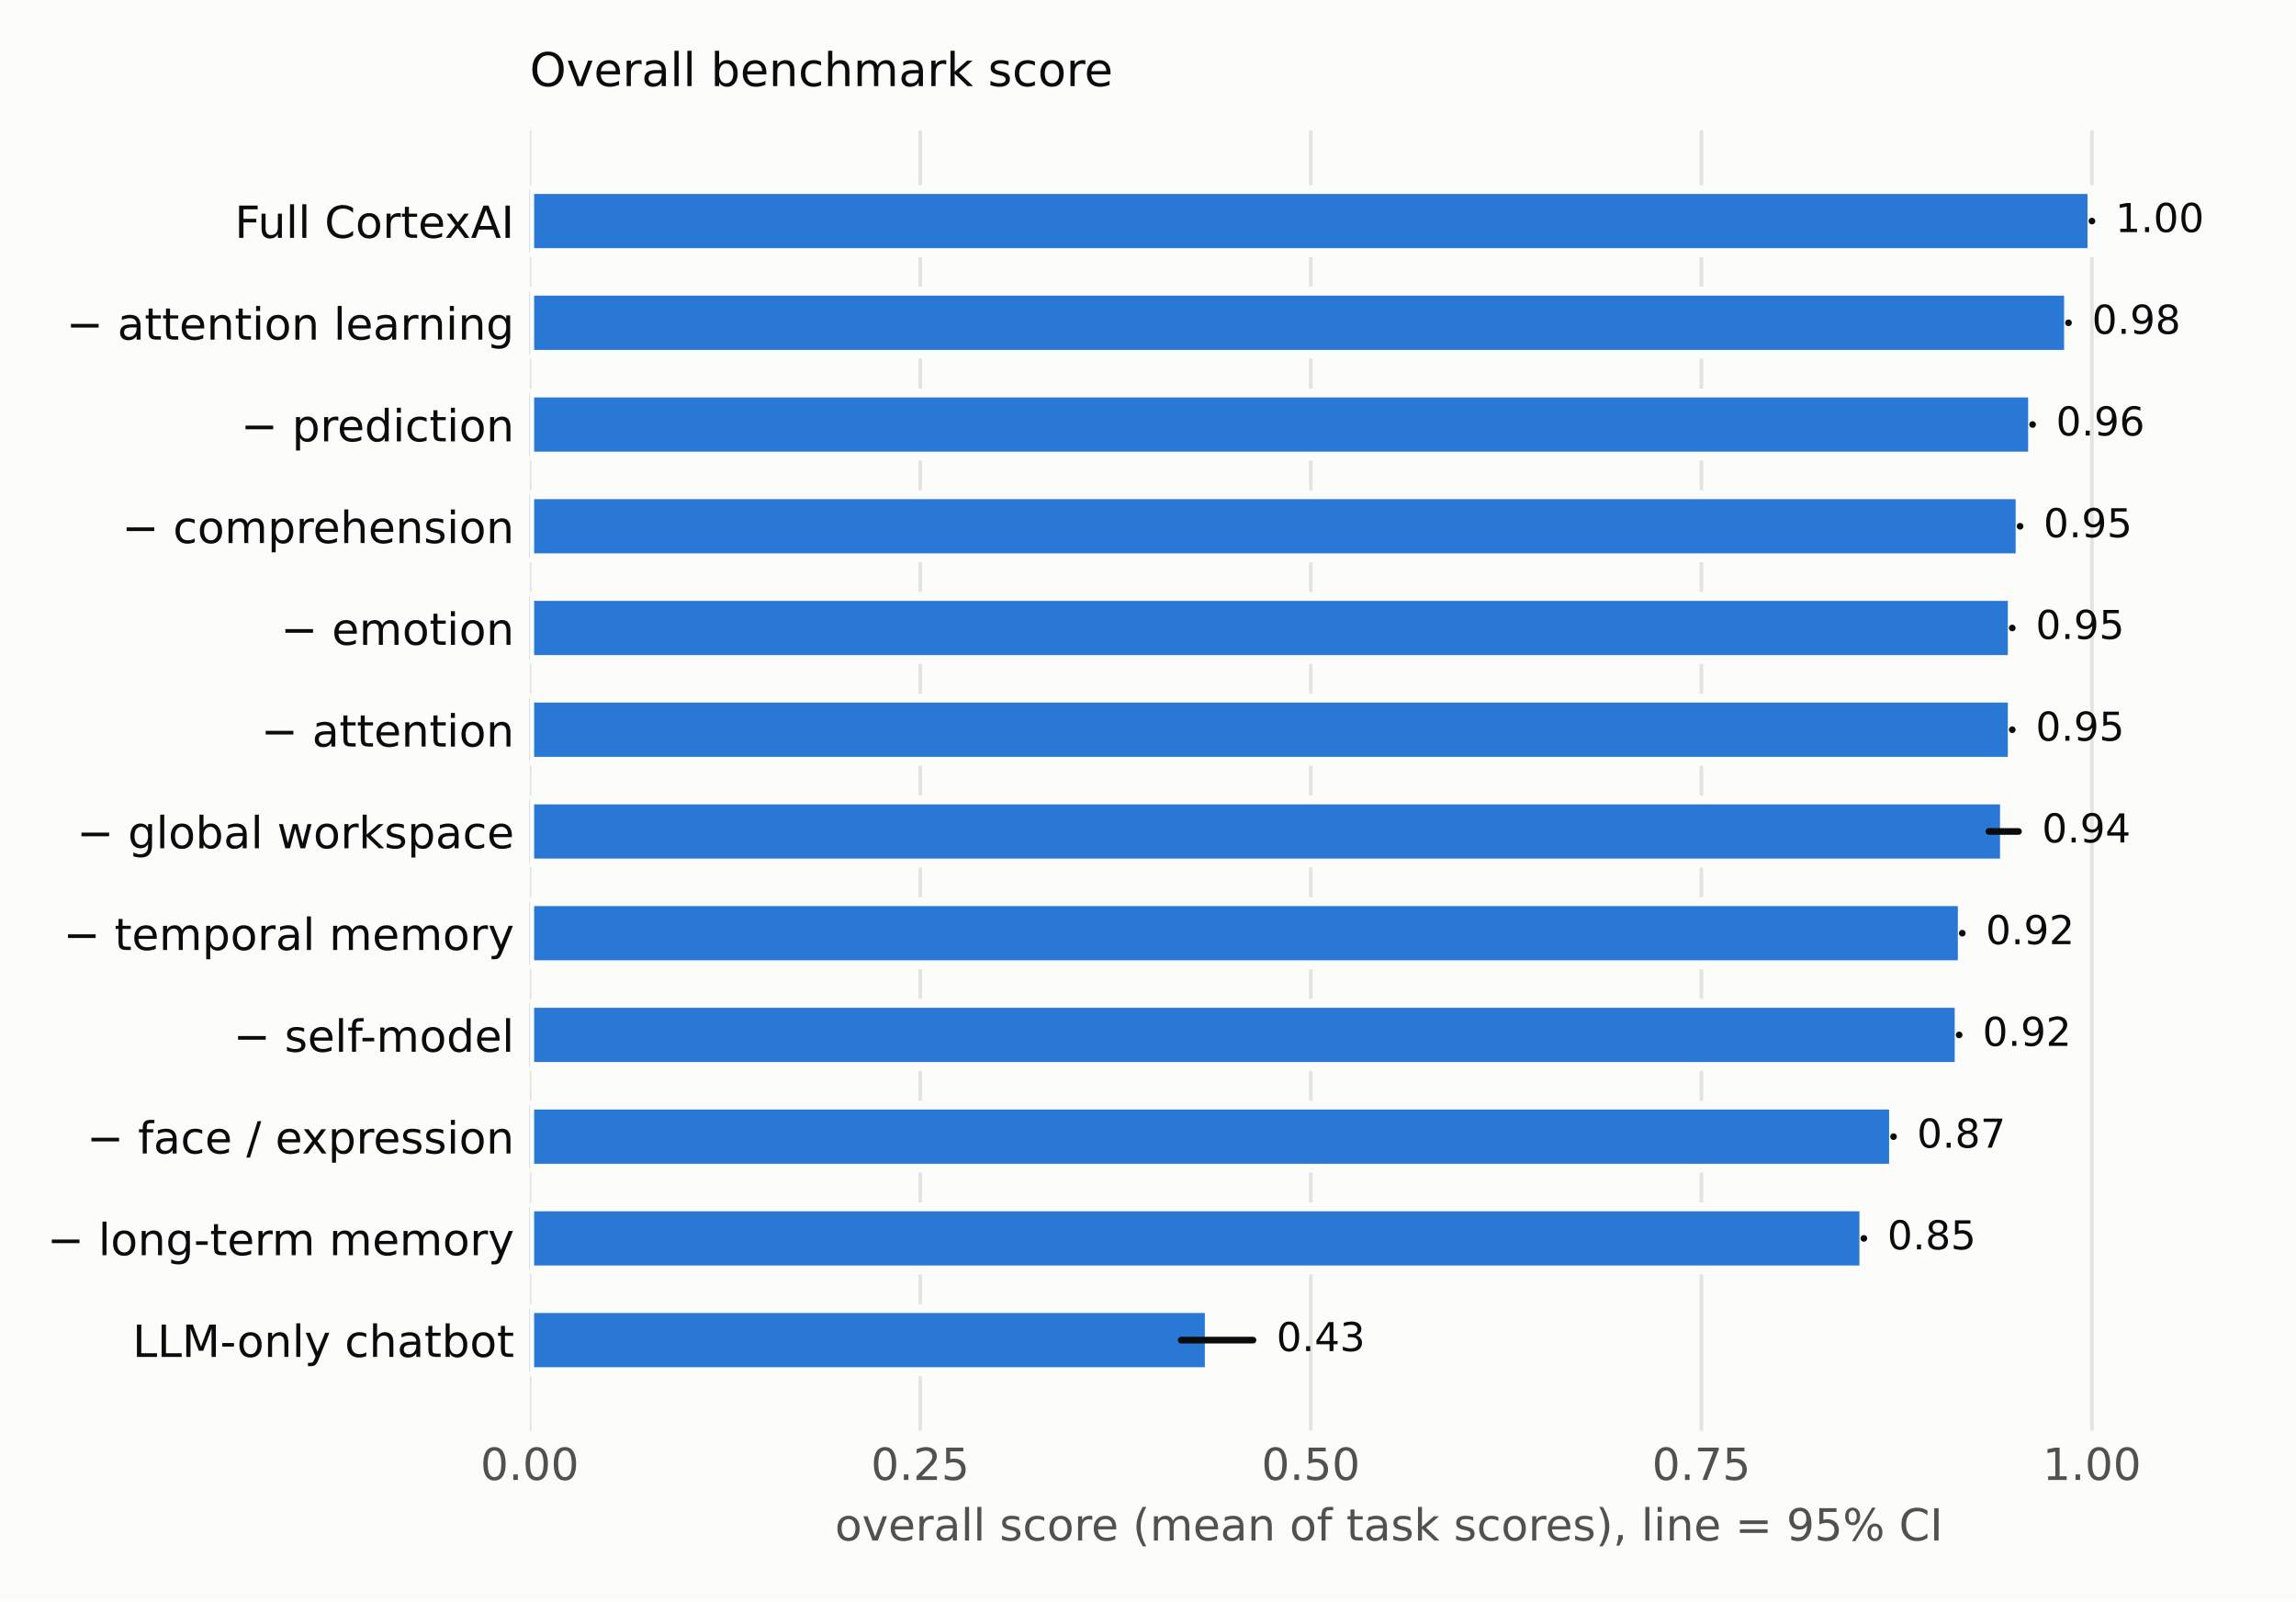
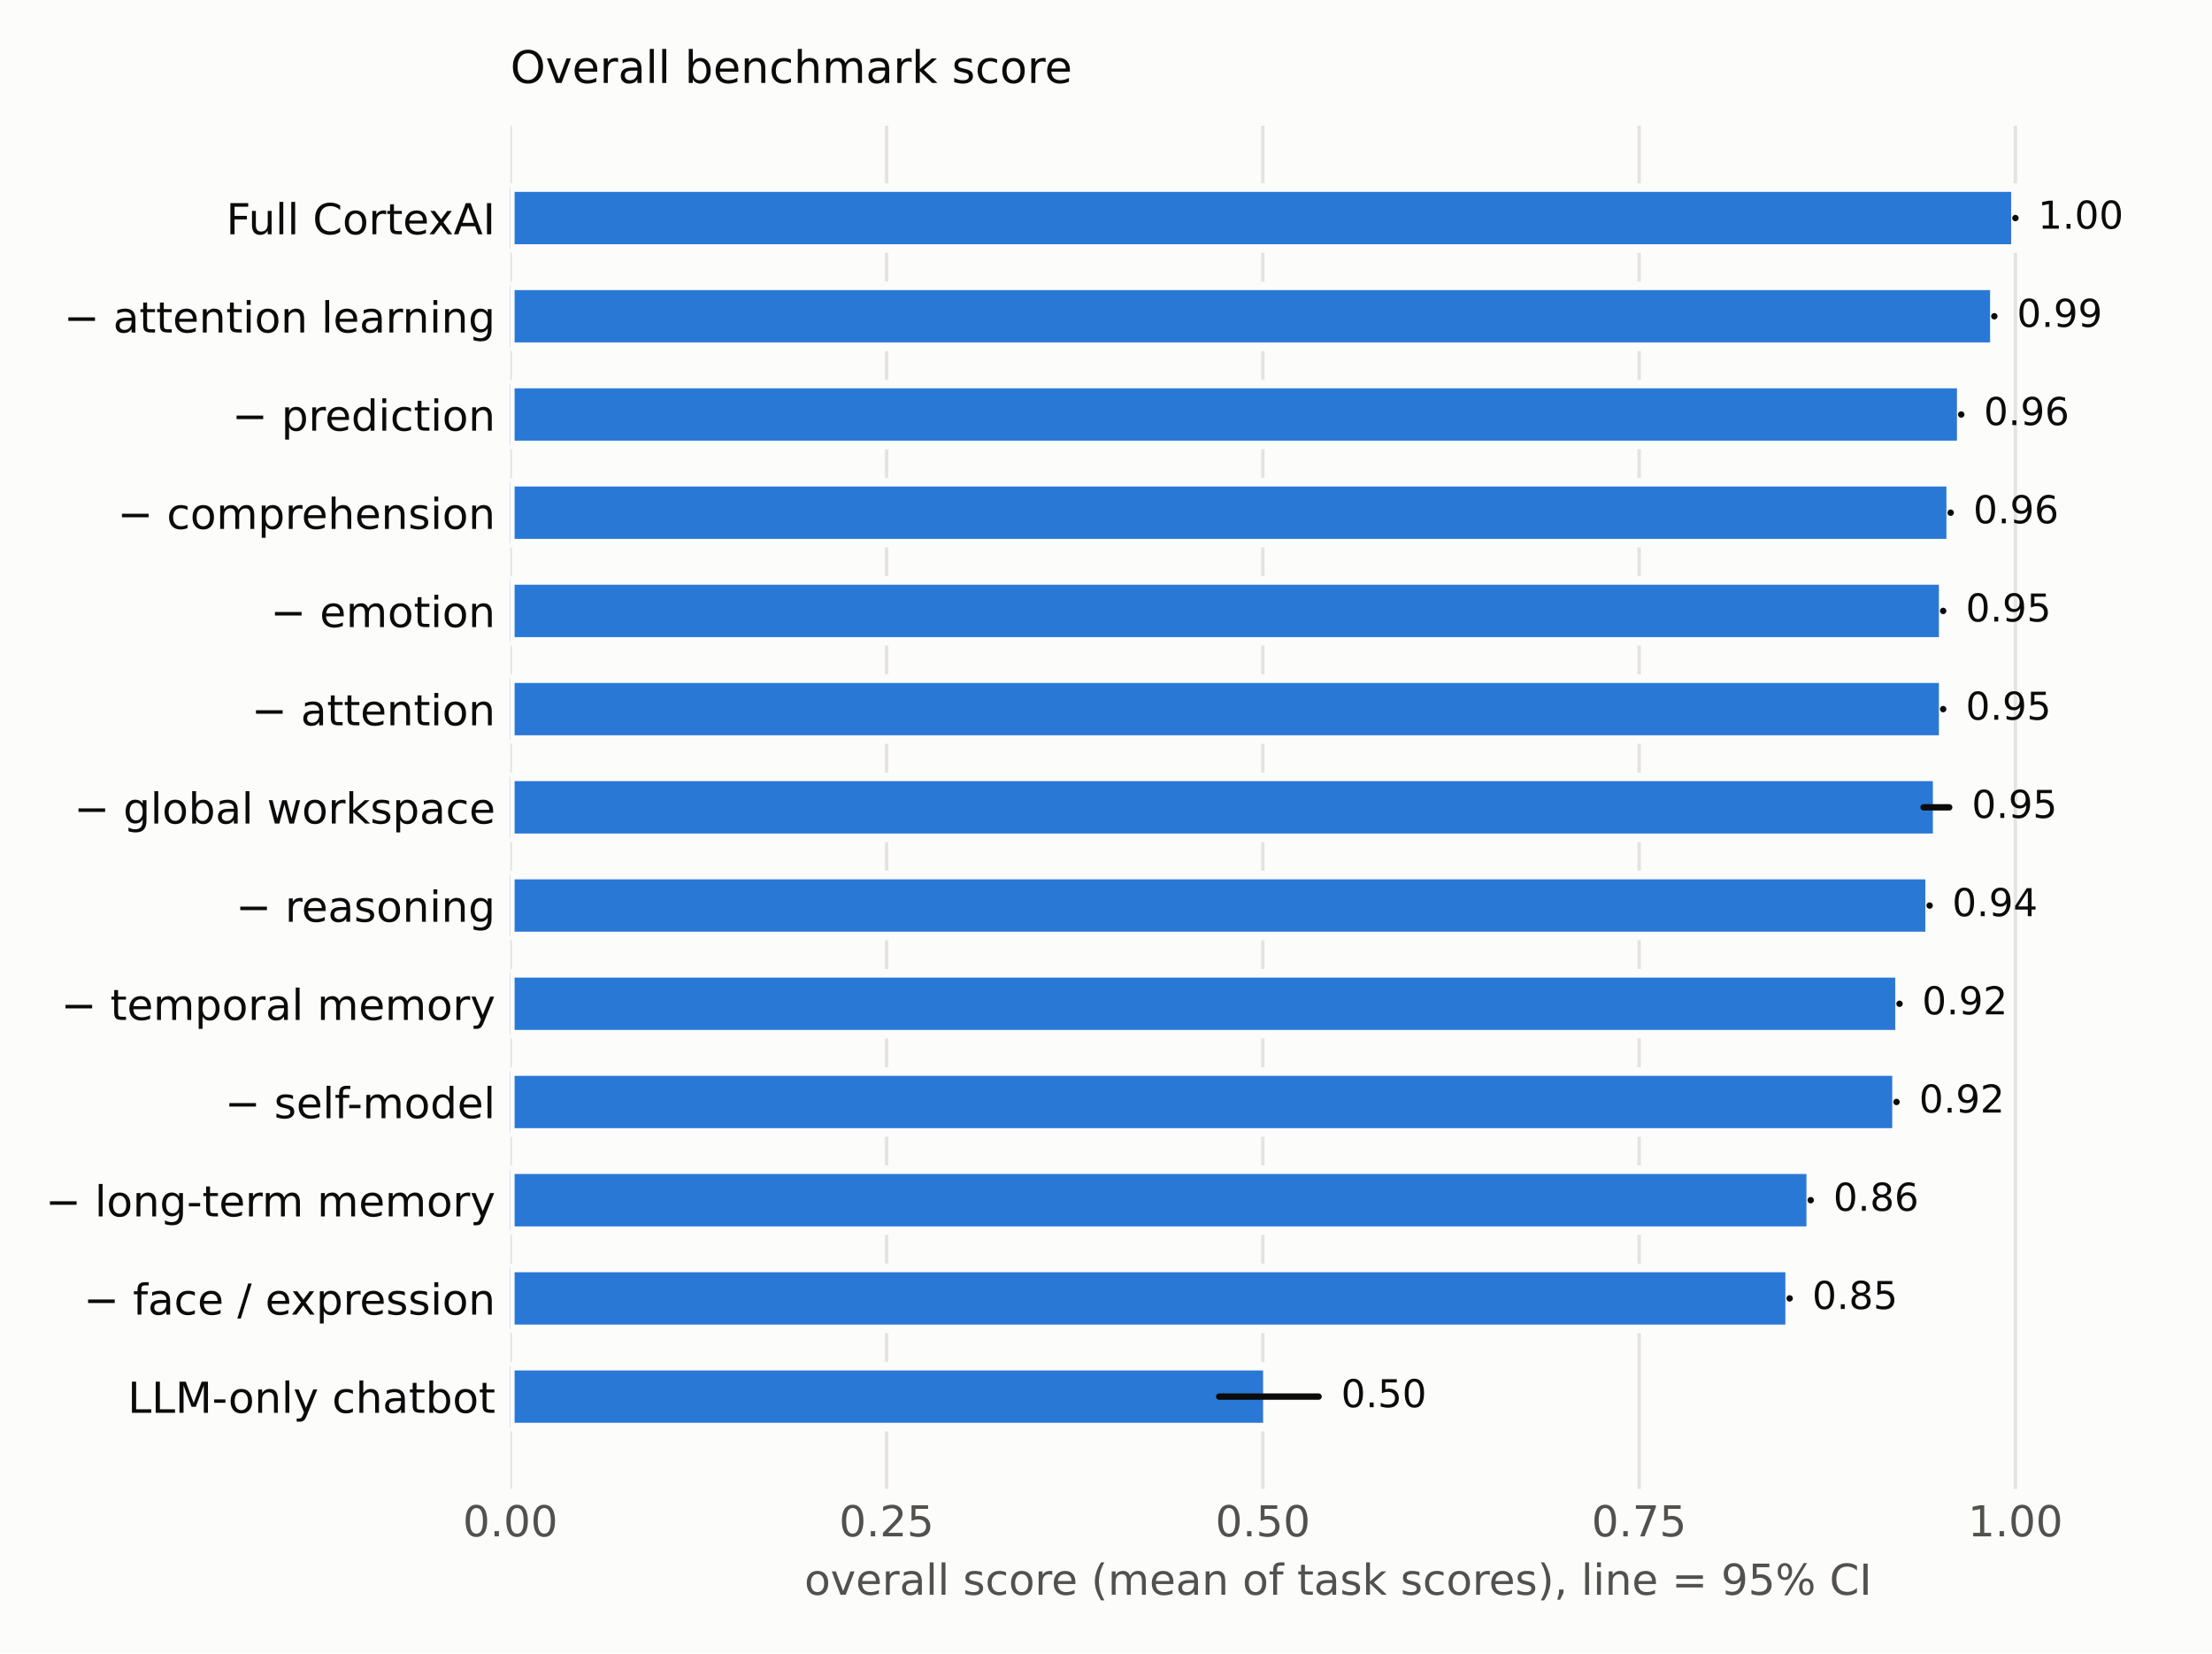
- <svg xmlns="http://www.w3.org/2000/svg" width="518.4pt" height="361.44pt" viewBox="0 0 518.4 361.44" version="1.1">
+ <svg xmlns="http://www.w3.org/2000/svg" width="518.4pt" height="387.36pt" viewBox="0 0 518.4 387.36" version="1.1">
  <defs>
    <style type="text/css">*{stroke-linejoin: round; stroke-linecap: butt}</style>
  </defs>
  <g id="figure_1">
    <g id="patch_1">
-       <path d="M 0 361.44  L 518.4 361.44  L 518.4 0  L 0 0  z " style="fill: #fcfcfb" />
+       <path d="M 0 387.36  L 518.4 387.36  L 518.4 0  L 0 0  z " style="fill: #fcfcfb" />
    </g>
    <g id="axes_1">
      <g id="patch_2">
-         <path d="M 119.6 322.98  L 507.6 322.98  L 507.6 29.44  L 119.6 29.44  z " style="fill: #fcfcfb" />
+         <path d="M 119.6 348.9  L 507.6 348.9  L 507.6 29.44  L 119.6 29.44  z " style="fill: #fcfcfb" />
      </g>
      <g id="matplotlib.axis_1">
        <g id="xtick_1">
          <g id="line2d_1">
-             <path d="M 119.6 322.98  L 119.6 29.44  " clip-path="url(#pdb617b69f3)" style="fill: none; stroke: #e4e3df; stroke-width: 0.8; stroke-linecap: square" />
+             <path d="M 119.6 348.9  L 119.6 29.44  " clip-path="url(#pfd7c50c768)" style="fill: none; stroke: #e4e3df; stroke-width: 0.8; stroke-linecap: square" />
          </g>
          <g id="line2d_2" />
          <g id="text_1">
-             <text style="fill: #52514e; font: 10px 'DejaVu Sans'; text-anchor: middle" x="119.6" y="334.078" transform="rotate(-0 119.6 334.0784)">0.00</text>
+             <text style="fill: #52514e; font: 10px 'DejaVu Sans'; text-anchor: middle" x="119.6" y="359.998" transform="rotate(-0 119.6 359.9984)">0.00</text>
          </g>
        </g>
        <g id="xtick_2">
          <g id="line2d_3">
-             <path d="M 207.782 322.98  L 207.782 29.44  " clip-path="url(#pdb617b69f3)" style="fill: none; stroke: #e4e3df; stroke-width: 0.8; stroke-linecap: square" />
+             <path d="M 207.782 348.9  L 207.782 29.44  " clip-path="url(#pfd7c50c768)" style="fill: none; stroke: #e4e3df; stroke-width: 0.8; stroke-linecap: square" />
          </g>
          <g id="line2d_4" />
          <g id="text_2">
-             <text style="fill: #52514e; font: 10px 'DejaVu Sans'; text-anchor: middle" x="207.782" y="334.078" transform="rotate(-0 207.7818 334.0784)">0.25</text>
+             <text style="fill: #52514e; font: 10px 'DejaVu Sans'; text-anchor: middle" x="207.782" y="359.998" transform="rotate(-0 207.7818 359.9984)">0.25</text>
          </g>
        </g>
        <g id="xtick_3">
          <g id="line2d_5">
-             <path d="M 295.964 322.98  L 295.964 29.44  " clip-path="url(#pdb617b69f3)" style="fill: none; stroke: #e4e3df; stroke-width: 0.8; stroke-linecap: square" />
+             <path d="M 295.964 348.9  L 295.964 29.44  " clip-path="url(#pfd7c50c768)" style="fill: none; stroke: #e4e3df; stroke-width: 0.8; stroke-linecap: square" />
          </g>
          <g id="line2d_6" />
          <g id="text_3">
-             <text style="fill: #52514e; font: 10px 'DejaVu Sans'; text-anchor: middle" x="295.964" y="334.078" transform="rotate(-0 295.9636 334.0784)">0.50</text>
+             <text style="fill: #52514e; font: 10px 'DejaVu Sans'; text-anchor: middle" x="295.964" y="359.998" transform="rotate(-0 295.9636 359.9984)">0.50</text>
          </g>
        </g>
        <g id="xtick_4">
          <g id="line2d_7">
-             <path d="M 384.145 322.98  L 384.145 29.44  " clip-path="url(#pdb617b69f3)" style="fill: none; stroke: #e4e3df; stroke-width: 0.8; stroke-linecap: square" />
+             <path d="M 384.145 348.9  L 384.145 29.44  " clip-path="url(#pfd7c50c768)" style="fill: none; stroke: #e4e3df; stroke-width: 0.8; stroke-linecap: square" />
          </g>
          <g id="line2d_8" />
          <g id="text_4">
-             <text style="fill: #52514e; font: 10px 'DejaVu Sans'; text-anchor: middle" x="384.145" y="334.078" transform="rotate(-0 384.1455 334.0784)">0.75</text>
+             <text style="fill: #52514e; font: 10px 'DejaVu Sans'; text-anchor: middle" x="384.145" y="359.998" transform="rotate(-0 384.1455 359.9984)">0.75</text>
          </g>
        </g>
        <g id="xtick_5">
          <g id="line2d_9">
-             <path d="M 472.327 322.98  L 472.327 29.44  " clip-path="url(#pdb617b69f3)" style="fill: none; stroke: #e4e3df; stroke-width: 0.8; stroke-linecap: square" />
+             <path d="M 472.327 348.9  L 472.327 29.44  " clip-path="url(#pfd7c50c768)" style="fill: none; stroke: #e4e3df; stroke-width: 0.8; stroke-linecap: square" />
          </g>
          <g id="line2d_10" />
          <g id="text_5">
-             <text style="fill: #52514e; font: 10px 'DejaVu Sans'; text-anchor: middle" x="472.327" y="334.078" transform="rotate(-0 472.3273 334.0784)">1.00</text>
+             <text style="fill: #52514e; font: 10px 'DejaVu Sans'; text-anchor: middle" x="472.327" y="359.998" transform="rotate(-0 472.3273 359.9984)">1.00</text>
          </g>
        </g>
        <g id="text_6">
-           <text style="fill: #52514e; font: 10px 'DejaVu Sans'; text-anchor: middle" x="313.6" y="347.757" transform="rotate(-0 313.6 347.7566)">overall score (mean of task scores), line = 95% CI</text>
+           <text style="fill: #52514e; font: 10px 'DejaVu Sans'; text-anchor: middle" x="313.6" y="373.677" transform="rotate(-0 313.6 373.6766)">overall score (mean of task scores), line = 95% CI</text>
        </g>
      </g>
      <g id="matplotlib.axis_2">
        <g id="ytick_1">
          <g id="line2d_11" />
          <g id="text_7">
-             <text style="fill: #0b0b0b; font: 10px 'DejaVu Sans'; text-anchor: end" x="116.1" y="306.317" transform="rotate(-0 116.1 306.3173)">LLM-only chatbot</text>
+             <text style="fill: #0b0b0b; font: 10px 'DejaVu Sans'; text-anchor: end" x="116.1" y="331.044" transform="rotate(-0 116.1 331.0444)">LLM-only chatbot</text>
          </g>
        </g>
        <g id="ytick_2">
          <g id="line2d_12" />
          <g id="text_8">
-             <text style="fill: #0b0b0b; font: 10px 'DejaVu Sans'; text-anchor: end" x="116.1" y="283.352" transform="rotate(-0 116.1 283.3522)">− long-term memory</text>
+             <text style="fill: #0b0b0b; font: 10px 'DejaVu Sans'; text-anchor: end" x="116.1" y="308.032" transform="rotate(-0 116.1 308.0319)">− face / expression</text>
          </g>
        </g>
        <g id="ytick_3">
          <g id="line2d_13" />
          <g id="text_9">
-             <text style="fill: #0b0b0b; font: 10px 'DejaVu Sans'; text-anchor: end" x="116.1" y="260.387" transform="rotate(-0 116.1 260.3871)">− face / expression</text>
+             <text style="fill: #0b0b0b; font: 10px 'DejaVu Sans'; text-anchor: end" x="116.1" y="285.019" transform="rotate(-0 116.1 285.0194)">− long-term memory</text>
          </g>
        </g>
        <g id="ytick_4">
          <g id="line2d_14" />
          <g id="text_10">
-             <text style="fill: #0b0b0b; font: 10px 'DejaVu Sans'; text-anchor: end" x="116.1" y="237.422" transform="rotate(-0 116.1 237.422)">− self-model</text>
+             <text style="fill: #0b0b0b; font: 10px 'DejaVu Sans'; text-anchor: end" x="116.1" y="262.007" transform="rotate(-0 116.1 262.0068)">− self-model</text>
          </g>
        </g>
        <g id="ytick_5">
          <g id="line2d_15" />
          <g id="text_11">
-             <text style="fill: #0b0b0b; font: 10px 'DejaVu Sans'; text-anchor: end" x="116.1" y="214.457" transform="rotate(-0 116.1 214.4569)">− temporal memory</text>
+             <text style="fill: #0b0b0b; font: 10px 'DejaVu Sans'; text-anchor: end" x="116.1" y="238.994" transform="rotate(-0 116.1 238.9943)">− temporal memory</text>
          </g>
        </g>
        <g id="ytick_6">
          <g id="line2d_16" />
          <g id="text_12">
-             <text style="fill: #0b0b0b; font: 10px 'DejaVu Sans'; text-anchor: end" x="116.1" y="191.492" transform="rotate(-0 116.1 191.4918)">− global workspace</text>
+             <text style="fill: #0b0b0b; font: 10px 'DejaVu Sans'; text-anchor: end" x="116.1" y="215.982" transform="rotate(-0 116.1 215.9818)">− reasoning</text>
          </g>
        </g>
        <g id="ytick_7">
          <g id="line2d_17" />
          <g id="text_13">
-             <text style="fill: #0b0b0b; font: 10px 'DejaVu Sans'; text-anchor: end" x="116.1" y="168.527" transform="rotate(-0 116.1 168.5267)">− attention</text>
+             <text style="fill: #0b0b0b; font: 10px 'DejaVu Sans'; text-anchor: end" x="116.1" y="192.969" transform="rotate(-0 116.1 192.9692)">− global workspace</text>
          </g>
        </g>
        <g id="ytick_8">
          <g id="line2d_18" />
          <g id="text_14">
-             <text style="fill: #0b0b0b; font: 10px 'DejaVu Sans'; text-anchor: end" x="116.1" y="145.562" transform="rotate(-0 116.1 145.5616)">− emotion</text>
+             <text style="fill: #0b0b0b; font: 10px 'DejaVu Sans'; text-anchor: end" x="116.1" y="169.957" transform="rotate(-0 116.1 169.9567)">− attention</text>
          </g>
        </g>
        <g id="ytick_9">
          <g id="line2d_19" />
          <g id="text_15">
-             <text style="fill: #0b0b0b; font: 10px 'DejaVu Sans'; text-anchor: end" x="116.1" y="122.596" transform="rotate(-0 116.1 122.5965)">− comprehension</text>
+             <text style="fill: #0b0b0b; font: 10px 'DejaVu Sans'; text-anchor: end" x="116.1" y="146.944" transform="rotate(-0 116.1 146.9442)">− emotion</text>
          </g>
        </g>
        <g id="ytick_10">
          <g id="line2d_20" />
          <g id="text_16">
-             <text style="fill: #0b0b0b; font: 10px 'DejaVu Sans'; text-anchor: end" x="116.1" y="99.631" transform="rotate(-0 116.1 99.63134)">− prediction</text>
+             <text style="fill: #0b0b0b; font: 10px 'DejaVu Sans'; text-anchor: end" x="116.1" y="123.932" transform="rotate(-0 116.1 123.9316)">− comprehension</text>
          </g>
        </g>
        <g id="ytick_11">
          <g id="line2d_21" />
          <g id="text_17">
-             <text style="fill: #0b0b0b; font: 10px 'DejaVu Sans'; text-anchor: end" x="116.1" y="76.666" transform="rotate(-0 116.1 76.66624)">− attention learning</text>
+             <text style="fill: #0b0b0b; font: 10px 'DejaVu Sans'; text-anchor: end" x="116.1" y="100.919" transform="rotate(-0 116.1 100.9191)">− prediction</text>
          </g>
        </g>
        <g id="ytick_12">
          <g id="line2d_22" />
          <g id="text_18">
-             <text style="fill: #0b0b0b; font: 10px 'DejaVu Sans'; text-anchor: end" x="116.1" y="53.701" transform="rotate(-0 116.1 53.70113)">Full CortexAI</text>
+             <text style="fill: #0b0b0b; font: 10px 'DejaVu Sans'; text-anchor: end" x="116.1" y="77.907" transform="rotate(-0 116.1 77.90655)">− attention learning</text>
+           </g>
+         </g>
+         <g id="ytick_13">
+           <g id="line2d_23" />
+           <g id="text_19">
+             <text style="fill: #0b0b0b; font: 10px 'DejaVu Sans'; text-anchor: end" x="116.1" y="54.894" transform="rotate(-0 116.1 54.89401)">Full CortexAI</text>
          </g>
        </g>
      </g>
      <g id="patch_3">
-         <path d="M 119.6 309.637  L 273.036 309.637  L 273.036 295.399  L 119.6 295.399  z " clip-path="url(#pdb617b69f3)" style="fill: #2a78d6; stroke: #fcfcfb; stroke-width: 2; stroke-linejoin: miter" />
+         <path d="M 119.6 334.379  L 297.022 334.379  L 297.022 320.111  L 119.6 320.111  z " clip-path="url(#pfd7c50c768)" style="fill: #2a78d6; stroke: #fcfcfb; stroke-width: 2; stroke-linejoin: miter" />
      </g>
      <g id="patch_4">
-         <path d="M 119.6 286.672  L 420.829 286.672  L 420.829 272.434  L 119.6 272.434  z " clip-path="url(#pdb617b69f3)" style="fill: #2a78d6; stroke: #fcfcfb; stroke-width: 2; stroke-linejoin: miter" />
+         <path d="M 119.6 311.367  L 419.418 311.367  L 419.418 297.099  L 119.6 297.099  z " clip-path="url(#pfd7c50c768)" style="fill: #2a78d6; stroke: #fcfcfb; stroke-width: 2; stroke-linejoin: miter" />
      </g>
      <g id="patch_5">
-         <path d="M 119.6 263.707  L 427.531 263.707  L 427.531 249.469  L 119.6 249.469  z " clip-path="url(#pdb617b69f3)" style="fill: #2a78d6; stroke: #fcfcfb; stroke-width: 2; stroke-linejoin: miter" />
+         <path d="M 119.6 288.354  L 424.356 288.354  L 424.356 274.086  L 119.6 274.086  z " clip-path="url(#pfd7c50c768)" style="fill: #2a78d6; stroke: #fcfcfb; stroke-width: 2; stroke-linejoin: miter" />
      </g>
      <g id="patch_6">
-         <path d="M 119.6 240.742  L 442.345 240.742  L 442.345 226.504  L 119.6 226.504  z " clip-path="url(#pdb617b69f3)" style="fill: #2a78d6; stroke: #fcfcfb; stroke-width: 2; stroke-linejoin: miter" />
+         <path d="M 119.6 265.341  L 444.462 265.341  L 444.462 251.074  L 119.6 251.074  z " clip-path="url(#pfd7c50c768)" style="fill: #2a78d6; stroke: #fcfcfb; stroke-width: 2; stroke-linejoin: miter" />
      </g>
      <g id="patch_7">
-         <path d="M 119.6 217.777  L 443.051 217.777  L 443.051 203.538  L 119.6 203.538  z " clip-path="url(#pdb617b69f3)" style="fill: #2a78d6; stroke: #fcfcfb; stroke-width: 2; stroke-linejoin: miter" />
+         <path d="M 119.6 242.329  L 445.167 242.329  L 445.167 228.061  L 119.6 228.061  z " clip-path="url(#pfd7c50c768)" style="fill: #2a78d6; stroke: #fcfcfb; stroke-width: 2; stroke-linejoin: miter" />
      </g>
      <g id="patch_8">
-         <path d="M 119.6 194.812  L 452.575 194.812  L 452.575 180.573  L 119.6 180.573  z " clip-path="url(#pdb617b69f3)" style="fill: #2a78d6; stroke: #fcfcfb; stroke-width: 2; stroke-linejoin: miter" />
+         <path d="M 119.6 219.316  L 452.222 219.316  L 452.222 205.049  L 119.6 205.049  z " clip-path="url(#pfd7c50c768)" style="fill: #2a78d6; stroke: #fcfcfb; stroke-width: 2; stroke-linejoin: miter" />
      </g>
      <g id="patch_9">
-         <path d="M 119.6 171.847  L 454.338 171.847  L 454.338 157.608  L 119.6 157.608  z " clip-path="url(#pdb617b69f3)" style="fill: #2a78d6; stroke: #fcfcfb; stroke-width: 2; stroke-linejoin: miter" />
+         <path d="M 119.6 196.304  L 453.985 196.304  L 453.985 182.036  L 119.6 182.036  z " clip-path="url(#pfd7c50c768)" style="fill: #2a78d6; stroke: #fcfcfb; stroke-width: 2; stroke-linejoin: miter" />
      </g>
      <g id="patch_10">
-         <path d="M 119.6 148.882  L 454.338 148.882  L 454.338 134.643  L 119.6 134.643  z " clip-path="url(#pdb617b69f3)" style="fill: #2a78d6; stroke: #fcfcfb; stroke-width: 2; stroke-linejoin: miter" />
+         <path d="M 119.6 173.291  L 455.396 173.291  L 455.396 159.024  L 119.6 159.024  z " clip-path="url(#pfd7c50c768)" style="fill: #2a78d6; stroke: #fcfcfb; stroke-width: 2; stroke-linejoin: miter" />
      </g>
      <g id="patch_11">
-         <path d="M 119.6 125.916  L 456.102 125.916  L 456.102 111.678  L 119.6 111.678  z " clip-path="url(#pdb617b69f3)" style="fill: #2a78d6; stroke: #fcfcfb; stroke-width: 2; stroke-linejoin: miter" />
+         <path d="M 119.6 150.279  L 455.396 150.279  L 455.396 136.011  L 119.6 136.011  z " clip-path="url(#pfd7c50c768)" style="fill: #2a78d6; stroke: #fcfcfb; stroke-width: 2; stroke-linejoin: miter" />
      </g>
      <g id="patch_12">
-         <path d="M 119.6 102.951  L 458.924 102.951  L 458.924 88.713  L 119.6 88.713  z " clip-path="url(#pdb617b69f3)" style="fill: #2a78d6; stroke: #fcfcfb; stroke-width: 2; stroke-linejoin: miter" />
+         <path d="M 119.6 127.266  L 457.16 127.266  L 457.16 112.999  L 119.6 112.999  z " clip-path="url(#pfd7c50c768)" style="fill: #2a78d6; stroke: #fcfcfb; stroke-width: 2; stroke-linejoin: miter" />
      </g>
      <g id="patch_13">
-         <path d="M 119.6 79.986  L 467.036 79.986  L 467.036 65.748  L 119.6 65.748  z " clip-path="url(#pdb617b69f3)" style="fill: #2a78d6; stroke: #fcfcfb; stroke-width: 2; stroke-linejoin: miter" />
+         <path d="M 119.6 104.254  L 459.629 104.254  L 459.629 89.986  L 119.6 89.986  z " clip-path="url(#pfd7c50c768)" style="fill: #2a78d6; stroke: #fcfcfb; stroke-width: 2; stroke-linejoin: miter" />
      </g>
      <g id="patch_14">
-         <path d="M 119.6 57.021  L 472.327 57.021  L 472.327 42.783  L 119.6 42.783  z " clip-path="url(#pdb617b69f3)" style="fill: #2a78d6; stroke: #fcfcfb; stroke-width: 2; stroke-linejoin: miter" />
-       </g>
-       <g id="line2d_23">
-         <path d="M 266.687 302.518  L 282.913 302.518  " clip-path="url(#pdb617b69f3)" style="fill: none; stroke: #0b0b0b; stroke-width: 1.5; stroke-linecap: round" />
+         <path d="M 119.6 81.241  L 467.389 81.241  L 467.389 66.973  L 119.6 66.973  z " clip-path="url(#pfd7c50c768)" style="fill: #2a78d6; stroke: #fcfcfb; stroke-width: 2; stroke-linejoin: miter" />
+       </g>
+       <g id="patch_15">
+         <path d="M 119.6 58.229  L 472.327 58.229  L 472.327 43.961  L 119.6 43.961  z " clip-path="url(#pfd7c50c768)" style="fill: #2a78d6; stroke: #fcfcfb; stroke-width: 2; stroke-linejoin: miter" />
      </g>
      <g id="line2d_24">
-         <path d="M 420.829 279.553  L 420.829 279.553  " clip-path="url(#pdb617b69f3)" style="fill: none; stroke: #0b0b0b; stroke-width: 1.5; stroke-linecap: round" />
+         <path d="M 285.735 327.245  L 309.015 327.245  " clip-path="url(#pfd7c50c768)" style="fill: none; stroke: #0b0b0b; stroke-width: 1.5; stroke-linecap: round" />
      </g>
      <g id="line2d_25">
-         <path d="M 427.531 256.588  L 427.531 256.588  " clip-path="url(#pdb617b69f3)" style="fill: none; stroke: #0b0b0b; stroke-width: 1.5; stroke-linecap: round" />
+         <path d="M 419.418 304.233  L 419.418 304.233  " clip-path="url(#pfd7c50c768)" style="fill: none; stroke: #0b0b0b; stroke-width: 1.5; stroke-linecap: round" />
      </g>
      <g id="line2d_26">
-         <path d="M 442.345 233.623  L 442.345 233.623  " clip-path="url(#pdb617b69f3)" style="fill: none; stroke: #0b0b0b; stroke-width: 1.5; stroke-linecap: round" />
+         <path d="M 424.356 281.22  L 424.356 281.22  " clip-path="url(#pfd7c50c768)" style="fill: none; stroke: #0b0b0b; stroke-width: 1.5; stroke-linecap: round" />
      </g>
      <g id="line2d_27">
-         <path d="M 443.051 210.658  L 443.051 210.658  " clip-path="url(#pdb617b69f3)" style="fill: none; stroke: #0b0b0b; stroke-width: 1.5; stroke-linecap: round" />
+         <path d="M 444.462 258.208  L 444.462 258.208  " clip-path="url(#pfd7c50c768)" style="fill: none; stroke: #0b0b0b; stroke-width: 1.5; stroke-linecap: round" />
      </g>
      <g id="line2d_28">
-         <path d="M 449.047 187.693  L 455.749 187.693  " clip-path="url(#pdb617b69f3)" style="fill: none; stroke: #0b0b0b; stroke-width: 1.5; stroke-linecap: round" />
+         <path d="M 445.167 235.195  L 445.167 235.195  " clip-path="url(#pfd7c50c768)" style="fill: none; stroke: #0b0b0b; stroke-width: 1.5; stroke-linecap: round" />
      </g>
      <g id="line2d_29">
-         <path d="M 454.338 164.727  L 454.338 164.727  " clip-path="url(#pdb617b69f3)" style="fill: none; stroke: #0b0b0b; stroke-width: 1.5; stroke-linecap: round" />
+         <path d="M 452.222 212.183  L 452.222 212.183  " clip-path="url(#pfd7c50c768)" style="fill: none; stroke: #0b0b0b; stroke-width: 1.5; stroke-linecap: round" />
      </g>
      <g id="line2d_30">
-         <path d="M 454.338 141.762  L 454.338 141.762  " clip-path="url(#pdb617b69f3)" style="fill: none; stroke: #0b0b0b; stroke-width: 1.5; stroke-linecap: round" />
+         <path d="M 450.811 189.17  L 456.807 189.17  " clip-path="url(#pfd7c50c768)" style="fill: none; stroke: #0b0b0b; stroke-width: 1.5; stroke-linecap: round" />
      </g>
      <g id="line2d_31">
-         <path d="M 456.102 118.797  L 456.102 118.797  " clip-path="url(#pdb617b69f3)" style="fill: none; stroke: #0b0b0b; stroke-width: 1.5; stroke-linecap: round" />
+         <path d="M 455.396 166.157  L 455.396 166.157  " clip-path="url(#pfd7c50c768)" style="fill: none; stroke: #0b0b0b; stroke-width: 1.5; stroke-linecap: round" />
      </g>
      <g id="line2d_32">
-         <path d="M 458.924 95.832  L 458.924 95.832  " clip-path="url(#pdb617b69f3)" style="fill: none; stroke: #0b0b0b; stroke-width: 1.5; stroke-linecap: round" />
+         <path d="M 455.396 143.145  L 455.396 143.145  " clip-path="url(#pfd7c50c768)" style="fill: none; stroke: #0b0b0b; stroke-width: 1.5; stroke-linecap: round" />
      </g>
      <g id="line2d_33">
-         <path d="M 467.036 72.867  L 467.036 72.867  " clip-path="url(#pdb617b69f3)" style="fill: none; stroke: #0b0b0b; stroke-width: 1.5; stroke-linecap: round" />
+         <path d="M 457.16 120.132  L 457.16 120.132  " clip-path="url(#pfd7c50c768)" style="fill: none; stroke: #0b0b0b; stroke-width: 1.5; stroke-linecap: round" />
      </g>
      <g id="line2d_34">
-         <path d="M 472.327 49.902  L 472.327 49.902  " clip-path="url(#pdb617b69f3)" style="fill: none; stroke: #0b0b0b; stroke-width: 1.5; stroke-linecap: round" />
-       </g>
-       <g id="text_19">
-         <text style="fill: #0b0b0b; font: 9px 'DejaVu Sans'; text-anchor: start" x="288.204" y="305.002" transform="rotate(-0 288.2036 305.0015)">0.43</text>
+         <path d="M 459.629 97.12  L 459.629 97.12  " clip-path="url(#pfd7c50c768)" style="fill: none; stroke: #0b0b0b; stroke-width: 1.5; stroke-linecap: round" />
+       </g>
+       <g id="line2d_35">
+         <path d="M 467.389 74.107  L 467.389 74.107  " clip-path="url(#pfd7c50c768)" style="fill: none; stroke: #0b0b0b; stroke-width: 1.5; stroke-linecap: round" />
+       </g>
+       <g id="line2d_36">
+         <path d="M 472.327 51.095  L 472.327 51.095  " clip-path="url(#pfd7c50c768)" style="fill: none; stroke: #0b0b0b; stroke-width: 1.5; stroke-linecap: round" />
      </g>
      <g id="text_20">
-         <text style="fill: #0b0b0b; font: 9px 'DejaVu Sans'; text-anchor: start" x="426.12" y="282.036" transform="rotate(-0 426.12 282.0364)">0.85</text>
+         <text style="fill: #0b0b0b; font: 9px 'DejaVu Sans'; text-anchor: start" x="314.305" y="329.729" transform="rotate(-0 314.3055 329.7286)">0.50</text>
      </g>
      <g id="text_21">
-         <text style="fill: #0b0b0b; font: 9px 'DejaVu Sans'; text-anchor: start" x="432.822" y="259.071" transform="rotate(-0 432.8218 259.0713)">0.87</text>
+         <text style="fill: #0b0b0b; font: 9px 'DejaVu Sans'; text-anchor: start" x="424.709" y="306.716" transform="rotate(-0 424.7091 306.7161)">0.85</text>
      </g>
      <g id="text_22">
-         <text style="fill: #0b0b0b; font: 9px 'DejaVu Sans'; text-anchor: start" x="447.636" y="236.106" transform="rotate(-0 447.6364 236.1062)">0.92</text>
+         <text style="fill: #0b0b0b; font: 9px 'DejaVu Sans'; text-anchor: start" x="429.647" y="283.704" transform="rotate(-0 429.6473 283.7036)">0.86</text>
      </g>
      <g id="text_23">
-         <text style="fill: #0b0b0b; font: 9px 'DejaVu Sans'; text-anchor: start" x="448.342" y="213.141" transform="rotate(-0 448.3418 213.1411)">0.92</text>
+         <text style="fill: #0b0b0b; font: 9px 'DejaVu Sans'; text-anchor: start" x="449.753" y="260.691" transform="rotate(-0 449.7527 260.691)">0.92</text>
      </g>
      <g id="text_24">
-         <text style="fill: #0b0b0b; font: 9px 'DejaVu Sans'; text-anchor: start" x="461.04" y="190.176" transform="rotate(-0 461.04 190.176)">0.94</text>
+         <text style="fill: #0b0b0b; font: 9px 'DejaVu Sans'; text-anchor: start" x="450.458" y="237.679" transform="rotate(-0 450.4582 237.6785)">0.92</text>
      </g>
      <g id="text_25">
-         <text style="fill: #0b0b0b; font: 9px 'DejaVu Sans'; text-anchor: start" x="459.629" y="167.211" transform="rotate(-0 459.6291 167.2109)">0.95</text>
+         <text style="fill: #0b0b0b; font: 9px 'DejaVu Sans'; text-anchor: start" x="457.513" y="214.666" transform="rotate(-0 457.5127 214.666)">0.94</text>
      </g>
      <g id="text_26">
-         <text style="fill: #0b0b0b; font: 9px 'DejaVu Sans'; text-anchor: start" x="459.629" y="144.246" transform="rotate(-0 459.6291 144.2458)">0.95</text>
+         <text style="fill: #0b0b0b; font: 9px 'DejaVu Sans'; text-anchor: start" x="462.098" y="191.653" transform="rotate(-0 462.0982 191.6534)">0.95</text>
      </g>
      <g id="text_27">
-         <text style="fill: #0b0b0b; font: 9px 'DejaVu Sans'; text-anchor: start" x="461.393" y="121.281" transform="rotate(-0 461.3927 121.2807)">0.95</text>
+         <text style="fill: #0b0b0b; font: 9px 'DejaVu Sans'; text-anchor: start" x="460.687" y="168.641" transform="rotate(-0 460.6873 168.6409)">0.95</text>
      </g>
      <g id="text_28">
-         <text style="fill: #0b0b0b; font: 9px 'DejaVu Sans'; text-anchor: start" x="464.215" y="98.316" transform="rotate(-0 464.2145 98.31556)">0.96</text>
+         <text style="fill: #0b0b0b; font: 9px 'DejaVu Sans'; text-anchor: start" x="460.687" y="145.628" transform="rotate(-0 460.6873 145.6284)">0.95</text>
      </g>
      <g id="text_29">
-         <text style="fill: #0b0b0b; font: 9px 'DejaVu Sans'; text-anchor: start" x="472.327" y="75.35" transform="rotate(-0 472.3273 75.35045)">0.98</text>
+         <text style="fill: #0b0b0b; font: 9px 'DejaVu Sans'; text-anchor: start" x="462.451" y="122.616" transform="rotate(-0 462.4509 122.6158)">0.96</text>
      </g>
      <g id="text_30">
-         <text style="fill: #0b0b0b; font: 9px 'DejaVu Sans'; text-anchor: start" x="477.618" y="52.385" transform="rotate(-0 477.6182 52.38535)">1.00</text>
+         <text style="fill: #0b0b0b; font: 9px 'DejaVu Sans'; text-anchor: start" x="464.92" y="99.603" transform="rotate(-0 464.92 99.6033)">0.96</text>
      </g>
      <g id="text_31">
+         <text style="fill: #0b0b0b; font: 9px 'DejaVu Sans'; text-anchor: start" x="472.68" y="76.591" transform="rotate(-0 472.68 76.59077)">0.99</text>
+       </g>
+       <g id="text_32">
+         <text style="fill: #0b0b0b; font: 9px 'DejaVu Sans'; text-anchor: start" x="477.618" y="53.578" transform="rotate(-0 477.6182 53.57823)">1.00</text>
+       </g>
+       <g id="text_33">
        <text style="fill: #0b0b0b; font: 10.5px 'DejaVu Sans'; text-anchor: start" x="119.6" y="19.44" transform="rotate(-0 119.6 19.44)">Overall benchmark score</text>
      </g>
    </g>
  </g>
  <defs>
-     <clipPath id="pdb617b69f3">
-       <rect x="119.6" y="29.44" width="388" height="293.54" />
+     <clipPath id="pfd7c50c768">
+       <rect x="119.6" y="29.44" width="388" height="319.46" />
    </clipPath>
  </defs>
</svg>
